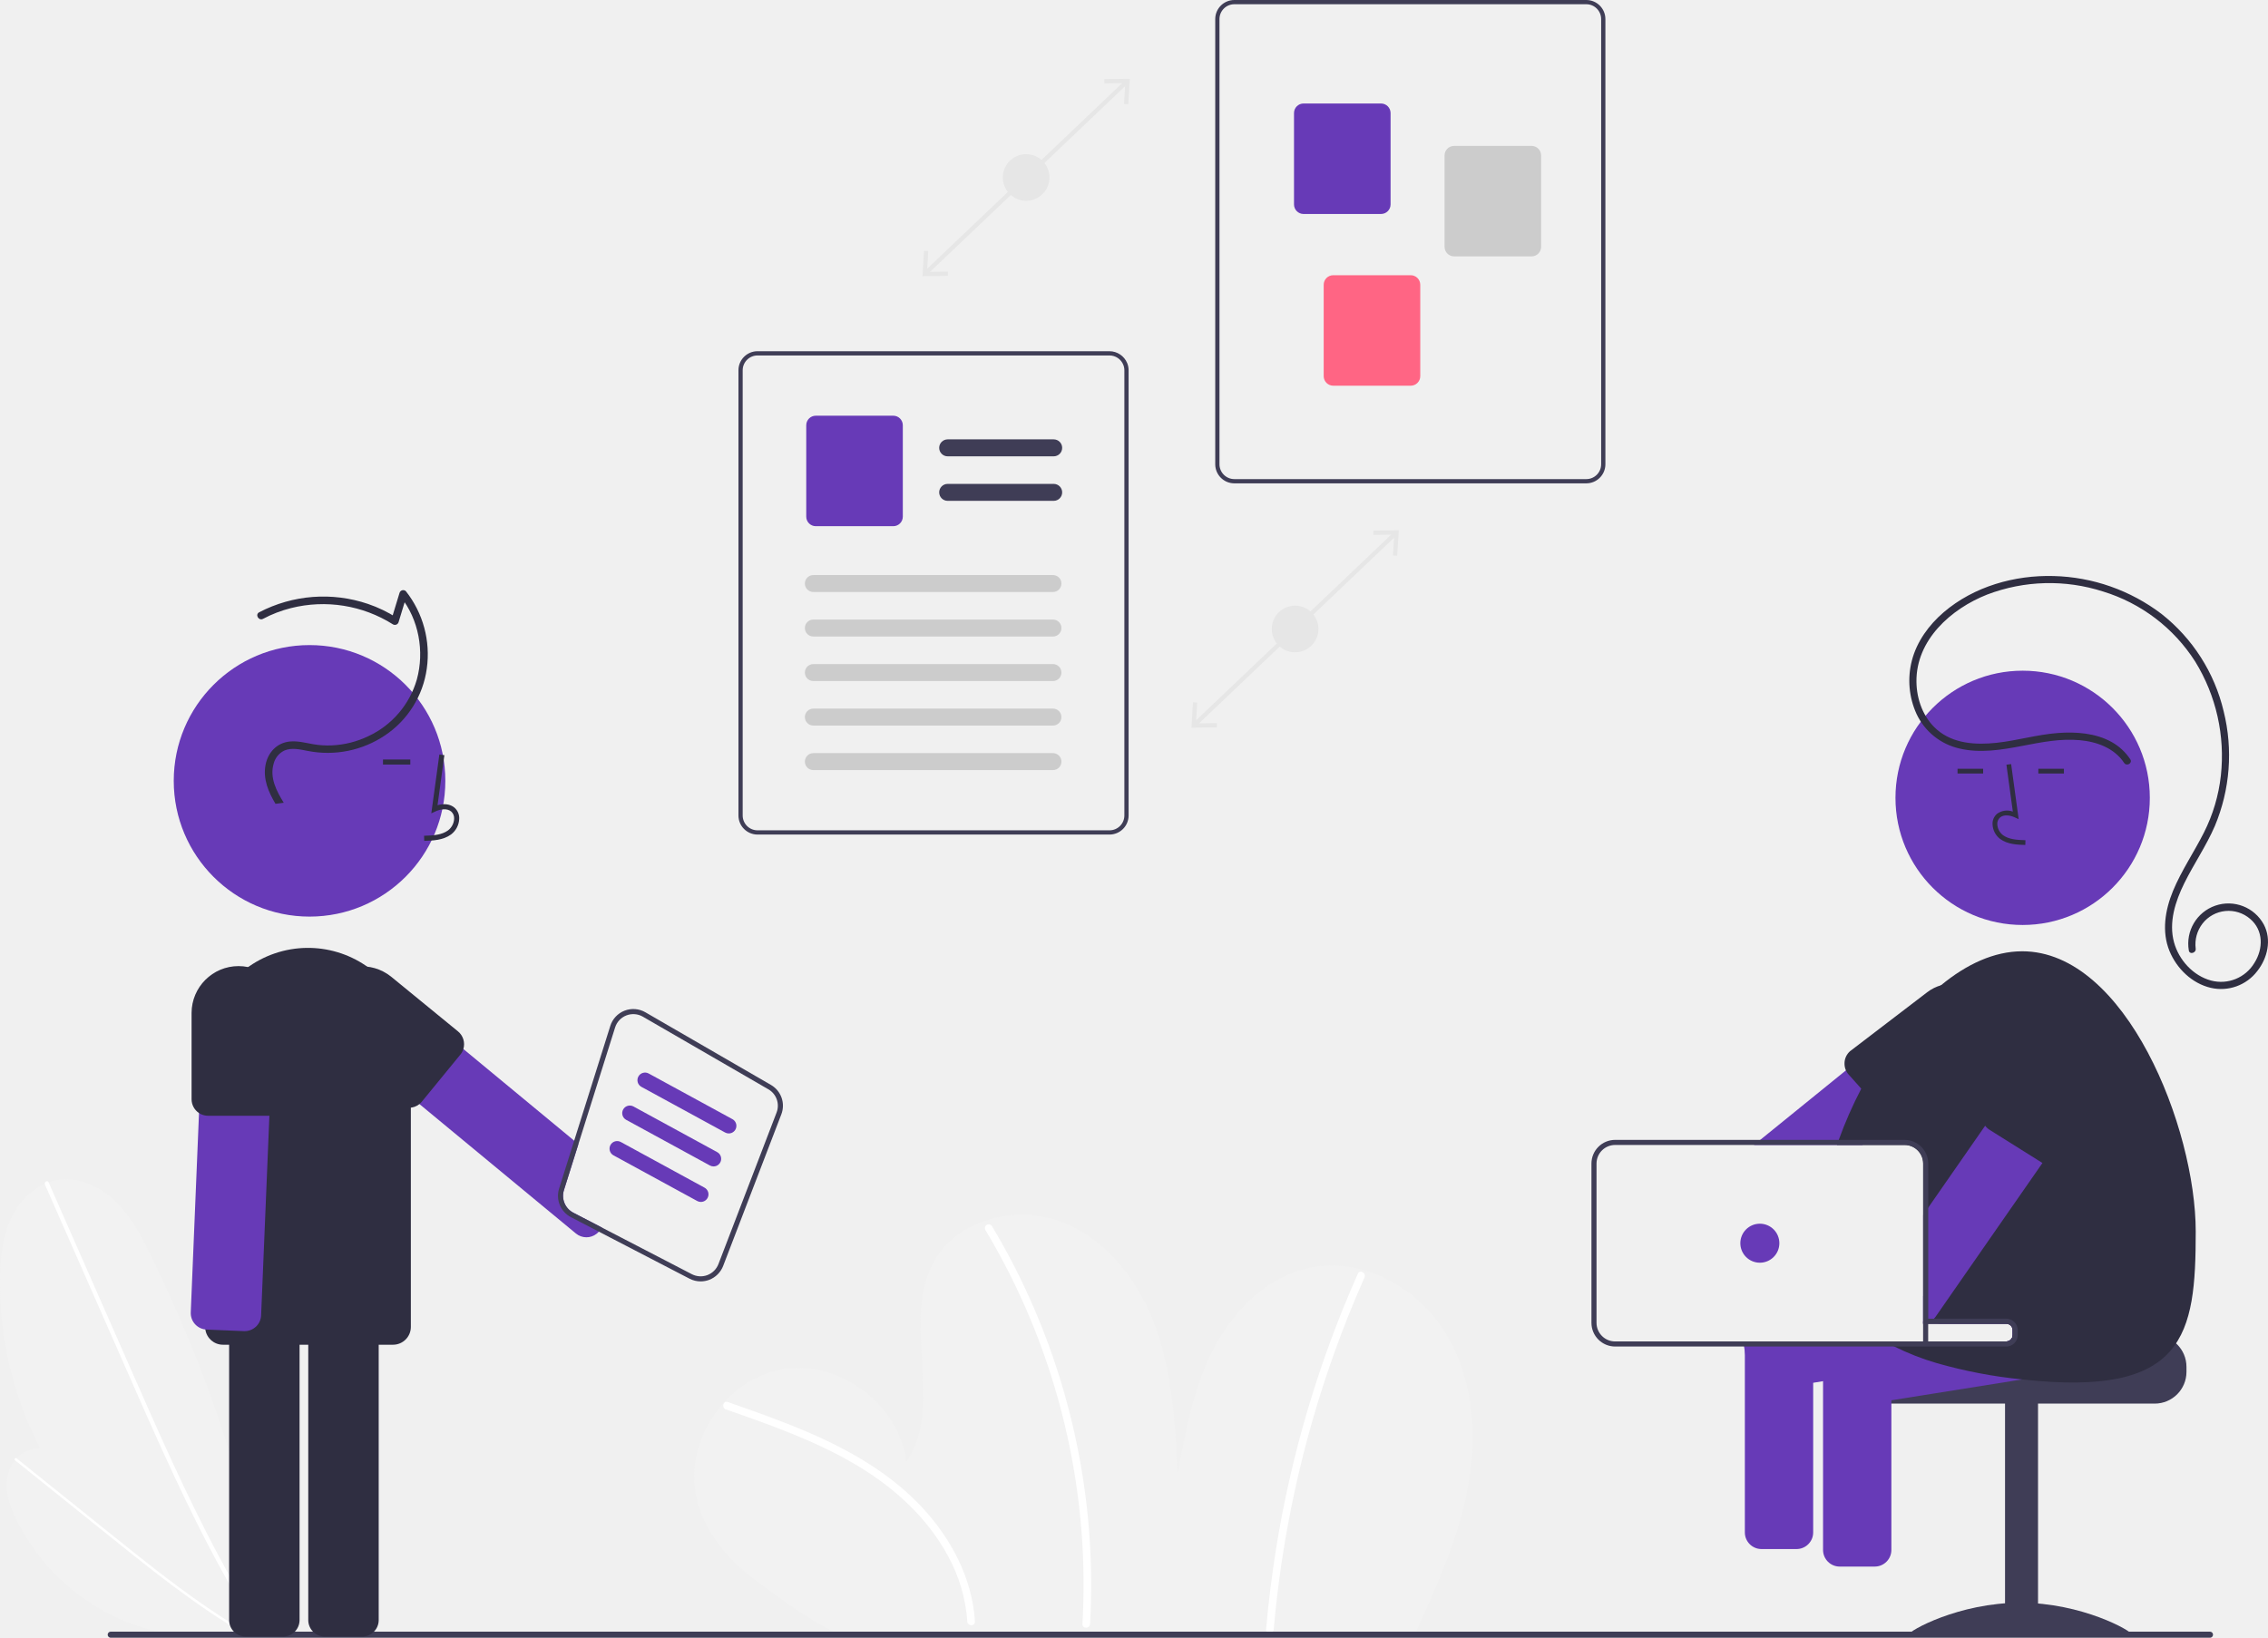
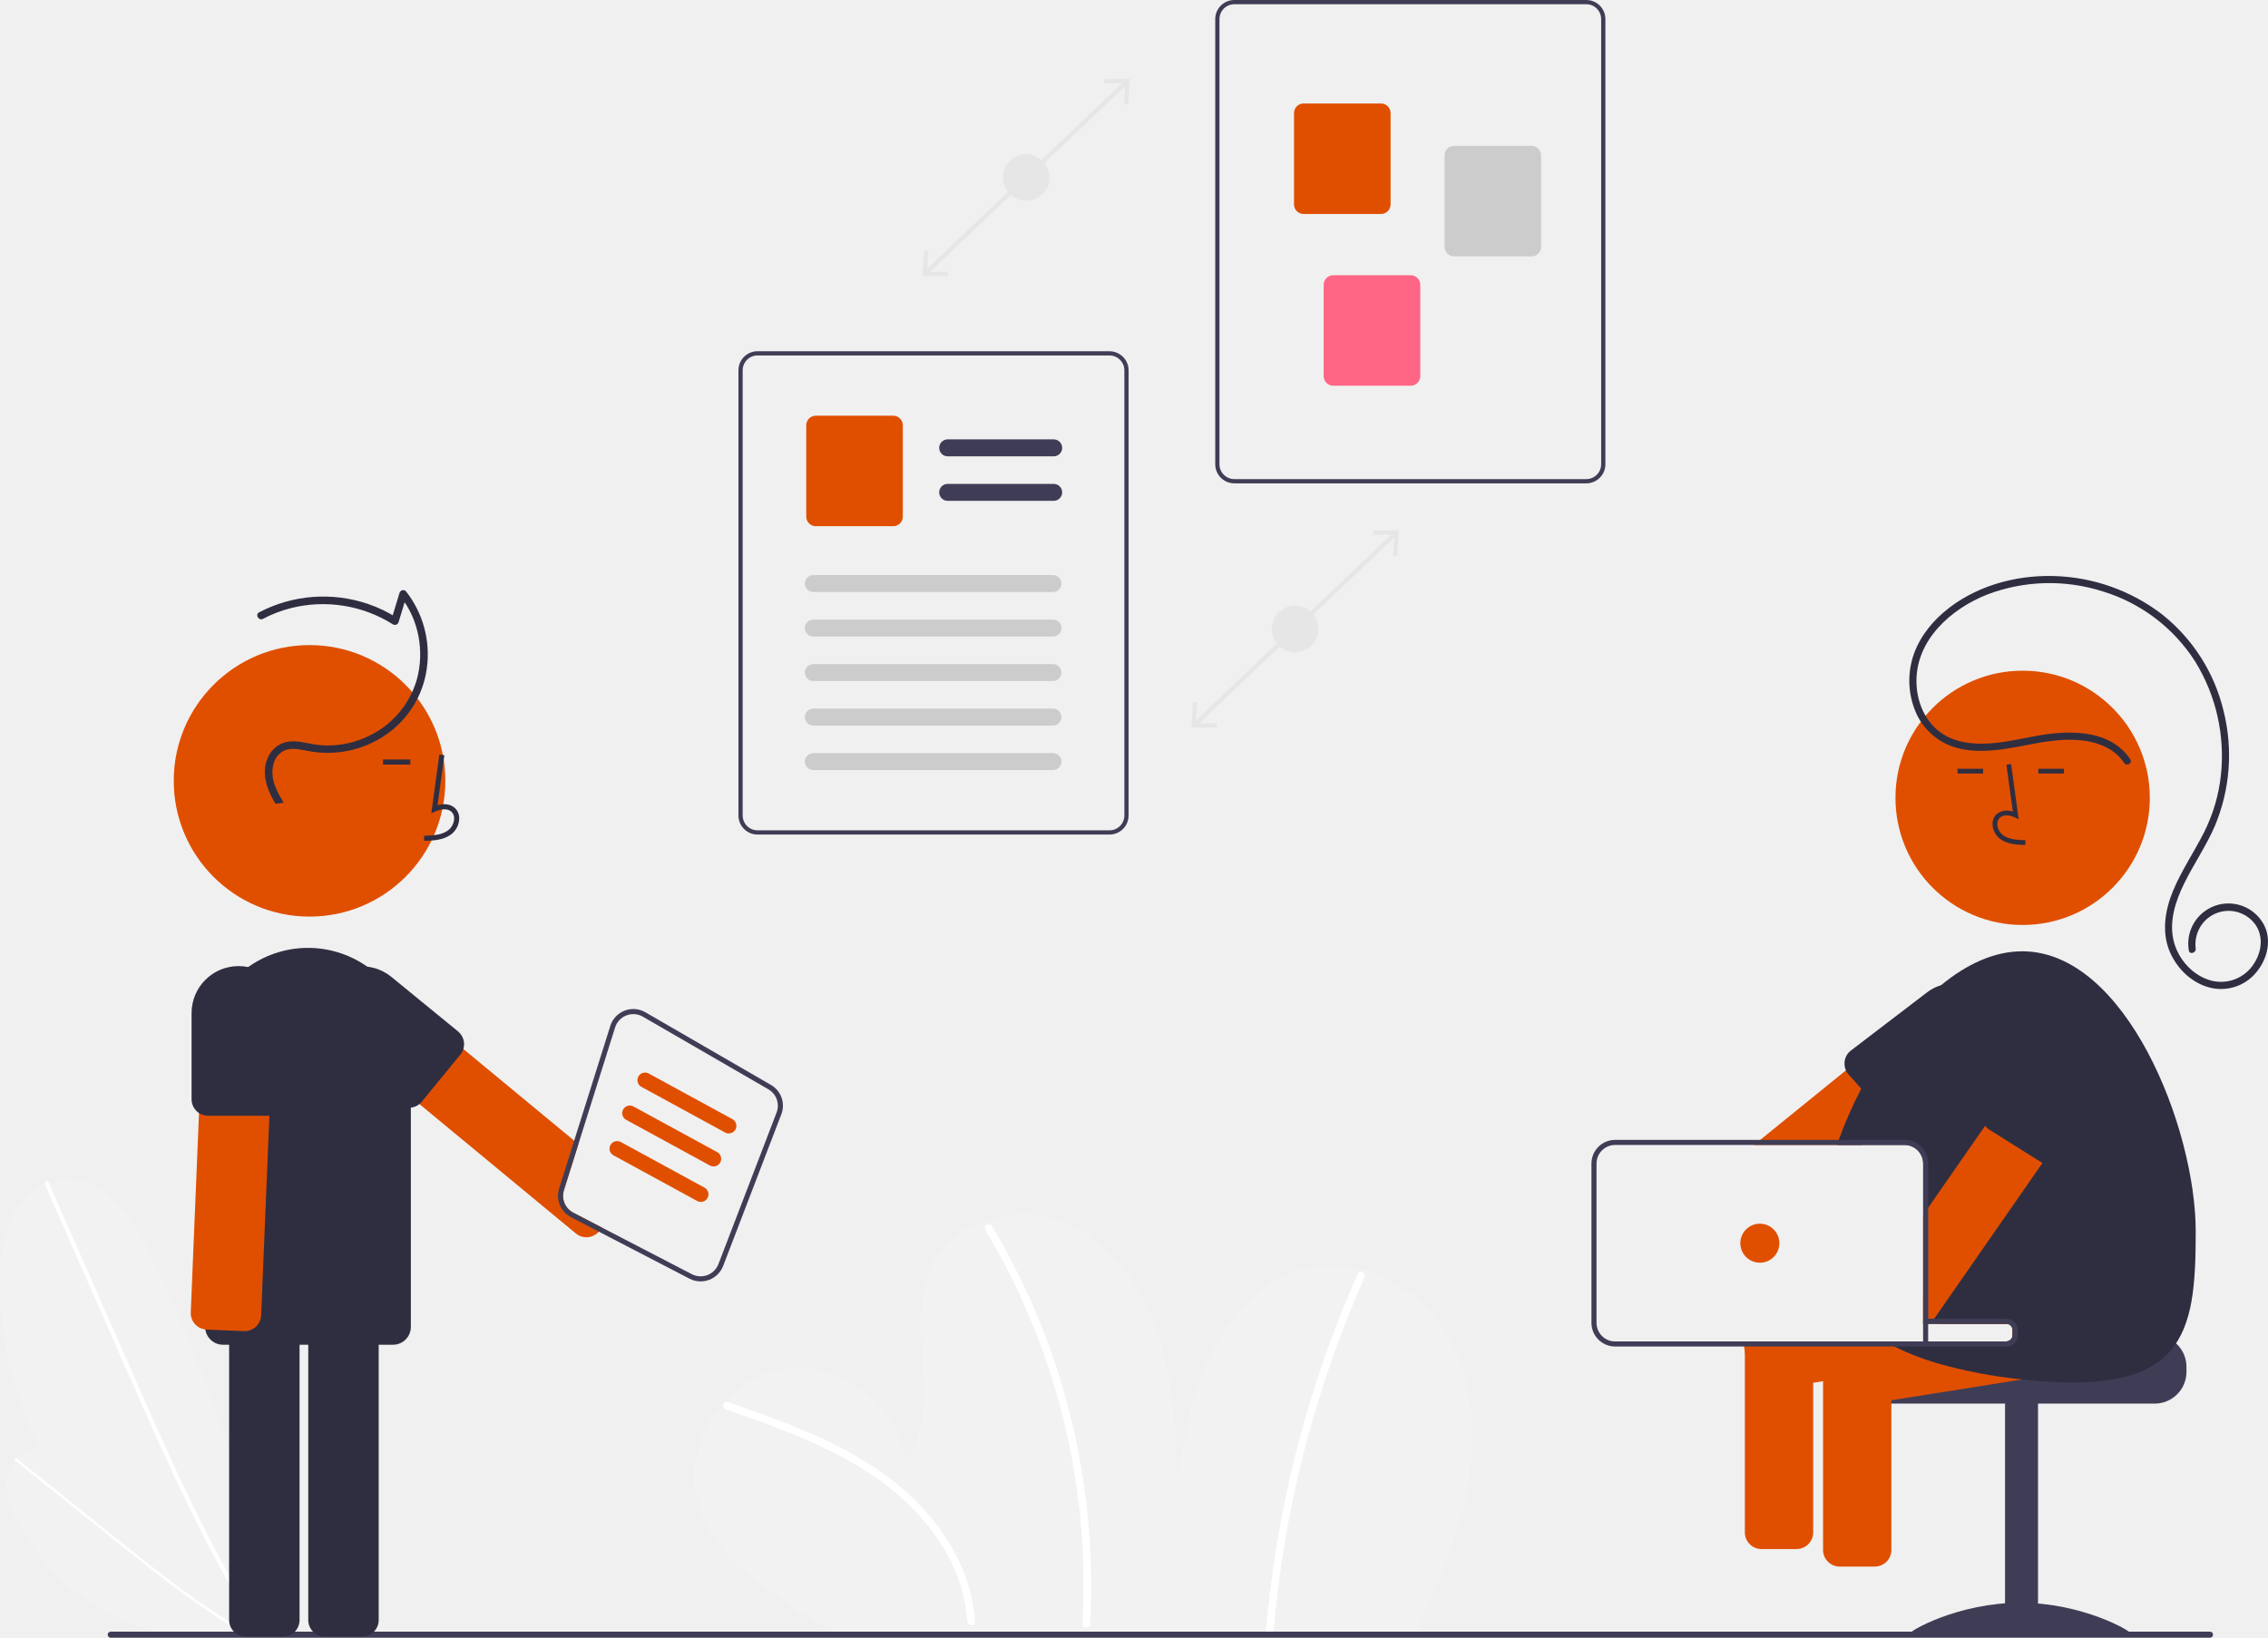
<svg xmlns="http://www.w3.org/2000/svg" data-name="Layer 1" width="893.867" height="645.616" viewBox="0 0 893.867 645.616">
  <path d="M710.155,772.465c8.799-19.006,17.592-38.294,21.411-58.887s2.216-42.943-8.721-60.804-32.473-29.974-53.024-25.936c-16.879,3.316-30.433,16.611-38.369,31.873s-11.12,32.476-14.207,49.399c-.997-19.226-2.054-38.761-8.44-56.922s-18.962-35.086-36.886-42.114-41.239-1.501-50.685,15.273c-13.308,23.633,4.338,56.782-10.965,79.175-2.625-22.462-26.114-40.208-48.439-36.596s-39.019,27.861-34.426,50.004c2.733,13.176,11.723,24.383,22.47,32.48s23.248,17.481,35.614,22.788Z" transform="translate(-153.0666 -127.1921)" fill="#f2f2f2" />
  <path d="M439.126,682.795c17.733,6.198,35.63,12.467,51.819,22.158,14.51,8.685,27.43,20.379,35.59,35.354a62.871,62.871,0,0,1,7.777,26.122c.118,1.918,3.119,1.931,3,0-1.049-17.079-9.372-32.708-20.897-45.068-12.636-13.552-29.011-22.808-45.917-29.989-10.024-4.258-20.297-7.877-30.574-11.469-1.826-.638-2.611,2.259-.798,2.893Z" transform="translate(-153.0666 -127.1921)" fill="#fff" />
  <path d="M541.412,612.051a270.255,270.255,0,0,1,25.994,57.706,273.524,273.524,0,0,1,11.99,62.141,270.113,270.113,0,0,1,.286,35.505c-.111,1.929,2.889,1.922,3,0a273.671,273.671,0,0,0-3.846-63.747,276.936,276.936,0,0,0-18.413-61.145,270.011,270.011,0,0,0-16.42-31.974,1.501,1.501,0,0,0-2.59,1.514Z" transform="translate(-153.0666 -127.1921)" fill="#fff" />
  <path d="M688.244,629.284a437.368,437.368,0,0,0-32.262,108.527q-2.53,15.767-3.917,31.688c-.168,1.923,2.833,1.912,3,0a435.796,435.796,0,0,1,24.009-109.369q5.341-14.875,11.76-29.332c.777-1.749-1.808-3.277-2.59-1.514Z" transform="translate(-153.0666 -127.1921)" fill="#fff" />
  <path d="M259.136,770.221A141.781,141.781,0,0,1,153.083,630.827c.122-7.912.954-15.99,4.28-23.17s9.504-13.39,17.232-15.091c8.434-1.857,17.333,1.939,23.619,7.861s10.406,13.736,14.198,21.495c22.838,46.734,40.189,96.88,46.686,148.488Z" transform="translate(-153.0666 -127.1921)" fill="#f2f2f2" />
  <path d="M170.768,594.124l16.006,36.367,16.006,36.367c5.069,11.518,10.129,23.04,15.368,34.482,5.194,11.341,10.565,22.603,16.295,33.684,5.722,11.065,11.804,21.949,18.405,32.515q1.233,1.974,2.49,3.932c.58.904,2.03.065,1.446-.845-6.728-10.488-12.927-21.305-18.742-32.324-5.821-11.03-11.261-22.257-16.5-33.574-5.267-11.377-10.332-22.847-15.383-34.321q-7.975-18.117-15.948-36.235l-16.006-36.367-1.992-4.526c-.433-.984-1.876-.133-1.446.845Z" transform="translate(-153.0666 -127.1921)" fill="#fff" />
  <path d="M252.459,770.473a82.967,82.967,0,0,1-92.692-43.741c-2.073-4.141-3.822-8.559-4.033-13.185s1.319-9.518,4.872-12.487c3.877-3.241,9.523-3.673,14.385-2.295s9.111,4.322,13.174,7.327c24.473,18.098,47.02,39.449,64.325,64.489Z" transform="translate(-153.0666 -127.1921)" fill="#f2f2f2" />
  <path d="M159.041,702.903l18.128,14.56,18.128,14.56c5.741,4.611,11.479,9.228,17.288,13.753,5.758,4.486,11.587,8.883,17.554,13.089,5.958,4.2,12.054,8.209,18.333,11.913q1.173.692,2.354,1.369c.545.313,1.072-.514.523-.829-6.324-3.629-12.463-7.572-18.457-11.722-6-4.155-11.855-8.516-17.63-12.977-5.806-4.485-11.532-9.072-17.252-13.666q-9.032-7.253-18.062-14.507L161.819,703.886l-2.256-1.812c-.491-.394-1.01.438-.523.829Z" transform="translate(-153.0666 -127.1921)" fill="#fff" />
  <path d="M1024.033,772.808h-827.294a1.191,1.191,0,1,1,0-2.381h827.294a1.191,1.191,0,1,1,0,2.381Z" transform="translate(-153.0666 -127.1921)" fill="#3f3d56" />
  <path d="M1002.3,653.515H946.29a2.501,2.501,0,0,1-2.5,2.5h-54.98a12.86,12.86,0,0,0-2.11,2,12.41,12.41,0,0,0-2.9,8v2a12.505,12.505,0,0,0,12.5,12.5h106a12.511,12.511,0,0,0,12.5-12.5v-2A12.517,12.517,0,0,0,1002.3,653.515Z" transform="translate(-153.0666 -127.1921)" fill="#3f3d56" />
  <rect x="790.228" y="552.827" width="13" height="92" fill="#3f3d56" />
  <path d="M993.295,771.562c0,1.405-19.699.543-44,.543s-44,.861-44-.543,19.699-12.543,44-12.543S993.295,770.158,993.295,771.562Z" transform="translate(-153.0666 -127.1921)" fill="#3f3d56" />
-   <path d="M999.85,656.395l-2.18-13.64a6.574,6.574,0,0,0-7.52-5.45l-22.49,3.59-38.52,6.15-12.53,2H943.79a2.501,2.501,0,0,1,2.5,2.5v1.97a2.501,2.501,0,0,1-2.5,2.5H874.62a6.332,6.332,0,0,0-2.43,2,6.487,6.487,0,0,0-1.24,4.96l.62,3.88.75,4.71.81,5.06a6.561,6.561,0,0,0,7.5,5.44l17.87-2.85,51.54-8.23,44.36-7.08A6.587,6.587,0,0,0,999.85,656.395Z" transform="translate(-153.0666 -127.1921)" fill="#673ab7" />
-   <path d="M897.13,658.015a6.356,6.356,0,0,0-2.53-2H875.48a6.321,6.321,0,0,0-2.54,2,6.465,6.465,0,0,0-1.37,3.99v76.21a6.56,6.56,0,0,0,6.55,6.55H891.95a6.559,6.559,0,0,0,6.55-6.55v-76.21A6.484,6.484,0,0,0,897.13,658.015Z" transform="translate(-153.0666 -127.1921)" fill="#673ab7" />
-   <path d="M938.75,528.215l-.13-.17-8.58-10.57a6.315,6.315,0,0,0-1.63-1.43,4.813,4.813,0,0,0-1.06-.54,6.3,6.3,0,0,0-1.71-.42,6.648,6.648,0,0,0-1.18-.02.032.032,0,0,0-.02.01,6.485,6.485,0,0,0-3.62,1.44l-17.61,14.28-22.63,18.36-33.77,27.4-2.46,2h42.73l2.47-2,8.17-6.63.58-.46,39.46-32.01.03-.02a6.457,6.457,0,0,0,1.87-2.45,6.599,6.599,0,0,0,.52-1.97A6.501,6.501,0,0,0,938.75,528.215Z" transform="translate(-153.0666 -127.1921)" fill="#673ab7" />
+   <path d="M999.85,656.395l-2.18-13.64a6.574,6.574,0,0,0-7.52-5.45l-22.49,3.59-38.52,6.15-12.53,2H943.79a2.501,2.501,0,0,1,2.5,2.5v1.97a2.501,2.501,0,0,1-2.5,2.5H874.62a6.332,6.332,0,0,0-2.43,2,6.487,6.487,0,0,0-1.24,4.96l.62,3.88.75,4.71.81,5.06a6.561,6.561,0,0,0,7.5,5.44l17.87-2.85,51.54-8.23,44.36-7.08A6.587,6.587,0,0,0,999.85,656.395Z" transform="translate(-153.0666 -127.1921)" fill="#E04F00" />
+   <path d="M897.13,658.015a6.356,6.356,0,0,0-2.53-2H875.48a6.321,6.321,0,0,0-2.54,2,6.465,6.465,0,0,0-1.37,3.99v76.21a6.56,6.56,0,0,0,6.55,6.55H891.95a6.559,6.559,0,0,0,6.55-6.55v-76.21A6.484,6.484,0,0,0,897.13,658.015Z" transform="translate(-153.0666 -127.1921)" fill="#E04F00" />
+   <path d="M938.75,528.215l-.13-.17-8.58-10.57a6.315,6.315,0,0,0-1.63-1.43,4.813,4.813,0,0,0-1.06-.54,6.3,6.3,0,0,0-1.71-.42,6.648,6.648,0,0,0-1.18-.02.032.032,0,0,0-.02.01,6.485,6.485,0,0,0-3.62,1.44l-17.61,14.28-22.63,18.36-33.77,27.4-2.46,2h42.73l2.47-2,8.17-6.63.58-.46,39.46-32.01.03-.02a6.457,6.457,0,0,0,1.87-2.45,6.599,6.599,0,0,0,.52-1.97A6.501,6.501,0,0,0,938.75,528.215Z" transform="translate(-153.0666 -127.1921)" fill="#E04F00" />
  <path d="M938.62,528.045a16.303,16.303,0,0,0-3.56-7.3,16.118,16.118,0,0,0-6.65-4.7c-.4-.15-.79-.29-1.19-.4a17.148,17.148,0,0,0-2.76-.58.032.032,0,0,0-.02.01,16.314,16.314,0,0,0-11.8,3.26l-30.46,23.28a6.462,6.462,0,0,0-2.15,4.57,6.633,6.633,0,0,0,.55,2.97c.1.21.21.42.33.62a5.756,5.756,0,0,0,.84,1.12l4.88,5.48,11.35,12.73.32.36.73.83a6.549,6.549,0,0,0,9.27.41l26.27-28.22a16.214,16.214,0,0,0,3.19-5.03A16.466,16.466,0,0,0,938.62,528.045Z" transform="translate(-153.0666 -127.1921)" fill="#2f2e41" />
-   <circle cx="797.167" cy="314.521" r="50.122" fill="#673ab7" />
-   <path d="M969.03,649.495l-1.37-8.6-.81-5.05a6.563,6.563,0,0,0-7.51-5.44l-36.43,5.81-9.88,1.58-2,.32v10.93H943.79a2.501,2.501,0,0,1,2.5,2.5v1.97a2.501,2.501,0,0,1-2.5,2.5H840.12c0,.02.01.04.01.06l.62,3.88,1.56,9.76a6.561,6.561,0,0,0,7.5,5.44l17.87-2.85,3.89-.62.75-.12,26.18-4.18,17.81-2.85,28.26-4.51.42-.07,18.59-2.96A6.568,6.568,0,0,0,969.03,649.495Z" transform="translate(-153.0666 -127.1921)" fill="#673ab7" />
+   <circle cx="797.167" cy="314.521" r="50.122" fill="#E04F00" />
+   <path d="M969.03,649.495l-1.37-8.6-.81-5.05a6.563,6.563,0,0,0-7.51-5.44l-36.43,5.81-9.88,1.58-2,.32v10.93H943.79a2.501,2.501,0,0,1,2.5,2.5v1.97a2.501,2.501,0,0,1-2.5,2.5H840.12c0,.02.01.04.01.06l.62,3.88,1.56,9.76a6.561,6.561,0,0,0,7.5,5.44l17.87-2.85,3.89-.62.75-.12,26.18-4.18,17.81-2.85,28.26-4.51.42-.07,18.59-2.96A6.568,6.568,0,0,0,969.03,649.495Z" transform="translate(-153.0666 -127.1921)" fill="#E04F00" />
  <path d="M1018.45,612.715c0,40.86-4.15,65.3-68.15,58.3-.09-.01-.17-.02-.26-.03a190.03,190.03,0,0,1-33.73-6.45,100.174,100.174,0,0,1-16.64-6.52c-1.26-.64-2.47-1.31-3.66-2H943.79a2.501,2.501,0,0,0,2.5-2.5v-1.97a2.501,2.501,0,0,0-2.5-2.5H911.03v-63.16a7.341,7.341,0,0,0-7.33-7.33H877.05c.23-.66.46-1.33.71-2a163.829,163.829,0,0,1,8.87-20.18,153.933,153.933,0,0,1,16.58-25.58,106.531,106.531,0,0,1,14.84-15.19c10.03-8.28,20.95-13.4,32.03-13.4C990.94,502.205,1018.45,571.855,1018.45,612.715Z" transform="translate(-153.0666 -127.1921)" fill="#2f2e41" />
  <path d="M951.287,460.289l.052-1.873c-3.485-.097-6.557-.316-8.865-2.002a5.758,5.758,0,0,1-2.23-4.241,3.291,3.291,0,0,1,1.08-2.711c1.532-1.294,3.998-.875,5.795-.051l1.55.711-2.972-21.718-1.856.254,2.528,18.474a6.612,6.612,0,0,0-6.254.9,5.124,5.124,0,0,0-1.742,4.207,7.616,7.616,0,0,0,2.997,5.688C944.335,460.095,948.189,460.203,951.287,460.289Z" transform="translate(-153.0666 -127.1921)" fill="#2f2e41" />
  <rect x="771.509" y="303.059" width="10.088" height="1.873" fill="#2f2e41" />
  <rect x="803.351" y="303.059" width="10.088" height="1.873" fill="#2f2e41" />
  <path d="M990.235,427.941c-3.898-5.868-10.757-8.355-17.521-8.96-7.613-.681-14.969.787-22.402,2.213-8.18,1.57-16.838,3.038-25.081,1.054a24.725,24.725,0,0,1-16.807-13.578,31.627,31.627,0,0,1-1.841-21.089c1.932-7.479,6.726-14.06,12.538-19.031,11.863-10.145,27.916-14.705,43.356-14.275a73.301,73.301,0,0,1,42.494,14.942,69.019,69.019,0,0,1,24.485,38.371,71.952,71.952,0,0,1-3.484,45.257c-3.379,7.838-8.265,14.904-12.036,22.545-3.511,7.114-6.215,15.385-4.03,23.32,1.917,6.963,7.544,13.149,14.609,15.039a15.342,15.342,0,0,0,17.06-6.965c3.532-5.569,3.616-12.863-1.686-17.36a13.016,13.016,0,0,0-18.777,1.874,13.398,13.398,0,0,0-2.68,9.823c.261,1.769-2.446,2.532-2.709.747a15.849,15.849,0,0,1,29.55-10.234c3.198,6.012,1.472,13.264-2.587,18.404a17.938,17.938,0,0,1-18.289,6.577c-7.389-1.706-13.434-7.579-16.276-14.481-3.165-7.683-1.715-16.257,1.37-23.712,3.335-8.059,8.287-15.287,12.203-23.053a65.656,65.656,0,0,0,6.662-22.432,70.98,70.98,0,0,0-10.123-44.96,65.97,65.97,0,0,0-36.336-27.615,68.944,68.944,0,0,0-45.621,1.206c-14.276,5.625-28.061,17.883-27.896,34.347.071,7.033,2.681,14.205,8.068,18.896,6.438,5.606,15.402,6.085,23.494,5.21,8.144-.88,16.053-3.259,24.232-3.866,7.114-.528,14.789.021,21.142,3.555a21.138,21.138,0,0,1,7.343,6.812c1.003,1.51-1.429,2.919-2.426,1.418Z" transform="translate(-153.0666 -127.1921)" fill="#2f2e41" />
-   <path d="M980.03,542.545l-3.97-2.76-7.39-5.13a6.564,6.564,0,0,0-9.12,1.65l-24.09,34.67-22.43,32.28-2,2.88v42.91H911.21a6.531,6.531,0,0,0,4.09-2,5.831,5.831,0,0,0,.63-.77l6.98-10.06,17.25-24.83,17.88-25.72,1.7-2.45,21.92-31.55a5.682,5.682,0,0,0,.33-.52,5.269,5.269,0,0,0,.27-.53A6.55,6.55,0,0,0,980.03,542.545Z" transform="translate(-153.0666 -127.1921)" fill="#673ab7" />
+   <path d="M980.03,542.545l-3.97-2.76-7.39-5.13a6.564,6.564,0,0,0-9.12,1.65l-24.09,34.67-22.43,32.28-2,2.88v42.91H911.21a6.531,6.531,0,0,0,4.09-2,5.831,5.831,0,0,0,.63-.77l6.98-10.06,17.25-24.83,17.88-25.72,1.7-2.45,21.92-31.55a5.682,5.682,0,0,0,.33-.52,5.269,5.269,0,0,0,.27-.53A6.55,6.55,0,0,0,980.03,542.545Z" transform="translate(-153.0666 -127.1921)" fill="#E04F00" />
  <path d="M980.1,528.825a16.088,16.088,0,0,0-2.22-1.22,16.359,16.359,0,0,0-19.98,5.16l-22.76,30.86a6.525,6.525,0,0,0,2.18,9.04l20.72,13,.26.16,1.04.65a6.573,6.573,0,0,0,9.01-2.2l16.07-31.9.27-.53.01-.01.99-1.99A16.363,16.363,0,0,0,980.1,528.825Z" transform="translate(-153.0666 -127.1921)" fill="#2f2e41" />
-   <path d="M840.75,656.015v75.29a6.559,6.559,0,0,0,6.55,6.55h13.83a6.56,6.56,0,0,0,6.55-6.55v-75.29Z" transform="translate(-153.0666 -127.1921)" fill="#673ab7" />
+   <path d="M840.75,656.015v75.29a6.559,6.559,0,0,0,6.55,6.55h13.83a6.56,6.56,0,0,0,6.55-6.55v-75.29Z" transform="translate(-153.0666 -127.1921)" fill="#E04F00" />
  <path d="M943.79,647.045H913.03v-61.16a9.34,9.34,0,0,0-9.33-9.33H789.63a9.342,9.342,0,0,0-9.34,9.33v62.8a9.342,9.342,0,0,0,9.34,9.33H943.79c.16,0,.31-.01.46-.02.14-.01.28-.04.42-.06a4.516,4.516,0,0,0,3.62-4.42v-1.97A4.5,4.5,0,0,0,943.79,647.045Zm0,8.97H789.63a7.343,7.343,0,0,1-7.34-7.33v-62.8a7.343,7.343,0,0,1,7.34-7.33H903.7a7.341,7.341,0,0,1,7.33,7.33v63.16H943.79a2.501,2.501,0,0,1,2.5,2.5v1.97A2.501,2.501,0,0,1,943.79,656.015Z" transform="translate(-153.0666 -127.1921)" fill="#3f3d56" />
-   <circle cx="693.595" cy="490.094" r="7.69" fill="#673ab7" />
-   <circle cx="121.996" cy="307.821" r="53.519" fill="#673ab7" />
+   <circle cx="693.595" cy="490.094" r="7.69" fill="#E04F00" />
+   <circle cx="121.996" cy="307.821" r="53.519" fill="#E04F00" />
  <path d="M264.63,636.345H249.87a6.506,6.506,0,0,0-6.5,6.5v123.01a6.506,6.506,0,0,0,6.5,6.5h14.76a6.506,6.506,0,0,0,6.5-6.5v-123.01A6.506,6.506,0,0,0,264.63,636.345Z" transform="translate(-153.0666 -127.1921)" fill="#2f2e41" />
  <path d="M295.82,636.345H281.06a6.506,6.506,0,0,0-6.5,6.5v123.01a6.506,6.506,0,0,0,6.5,6.5h14.76a6.5,6.5,0,0,0,6.5-6.5v-123.01A6.5,6.5,0,0,0,295.82,636.345Z" transform="translate(-153.0666 -127.1921)" fill="#2f2e41" />
  <path d="M306.51,516.595a40.533,40.533,0,0,0-72.59,24.77v108.94a5.36,5.36,0,0,0,.08.99,6.996,6.996,0,0,0,6.92,6.01h67.07a7.014,7.014,0,0,0,7-7v-108.94A40.251,40.251,0,0,0,306.51,516.595Z" transform="translate(-153.0666 -127.1921)" fill="#2f2e41" />
  <path d="M320.258,458.671l-.056-2c3.721-.104,7.001-.337,9.466-2.138a6.148,6.148,0,0,0,2.381-4.528,3.514,3.514,0,0,0-1.153-2.895c-1.636-1.382-4.269-.935-6.188-.055l-1.655.759,3.173-23.19,1.981.271-2.699,19.727c2.607-.767,5.023-.437,6.678.961a5.471,5.471,0,0,1,1.86,4.492,8.133,8.133,0,0,1-3.2,6.073C327.681,458.463,323.565,458.579,320.258,458.671Z" transform="translate(-153.0666 -127.1921)" fill="#2f2e41" />
  <rect x="150.942" y="299.405" width="10.771" height="2" fill="#2f2e41" />
-   <path d="M259.37,518.135a6.451,6.451,0,0,0-4.52-2.09l-11.63-.48-3.11-.13a6.51,6.51,0,0,0-6.77,6.22l-1.84,44.32-3.25,78.59a6.511,6.511,0,0,0,5.75,6.73c.16.02.31.03.47.04l8.9.37,5.85.24a6.469,6.469,0,0,0,1.4-.09,6.535,6.535,0,0,0,3.27-1.62,6.45,6.45,0,0,0,2.09-4.52l.39-9.37,2.87-69.31,1.84-44.23A6.498,6.498,0,0,0,259.37,518.135Z" transform="translate(-153.0666 -127.1921)" fill="#673ab7" />
+   <path d="M259.37,518.135a6.451,6.451,0,0,0-4.52-2.09l-11.63-.48-3.11-.13a6.51,6.51,0,0,0-6.77,6.22l-1.84,44.32-3.25,78.59a6.511,6.511,0,0,0,5.75,6.73c.16.02.31.03.47.04l8.9.37,5.85.24a6.469,6.469,0,0,0,1.4-.09,6.535,6.535,0,0,0,3.27-1.62,6.45,6.45,0,0,0,2.09-4.52l.39-9.37,2.87-69.31,1.84-44.23A6.498,6.498,0,0,0,259.37,518.135Z" transform="translate(-153.0666 -127.1921)" fill="#E04F00" />
  <path d="M250.85,508.435a18.089,18.089,0,0,0-3.78-.39,18.522,18.522,0,0,0-18.5,18.5v34a6.528,6.528,0,0,0,2.93,5.43,6.406,6.406,0,0,0,2.42.96,6.229,6.229,0,0,0,1.15.11h24a.92.92,0,0,0,.17-.01,6.496,6.496,0,0,0,6.33-6.49v-34A18.529,18.529,0,0,0,250.85,508.435Z" transform="translate(-153.0666 -127.1921)" fill="#2f2e41" />
-   <path d="M379.03,605.265a7.484,7.484,0,0,1-3.7-8.91l5.69-18.11-1.66-1.38-43.67-36.13-29.18-24.14-3.55-2.94a6.499,6.499,0,0,0-9.15.86l-9.41,11.38a6.488,6.488,0,0,0,.86,9.15l29.73,24.6,3.38,2.79,61.67,51.02a6.493,6.493,0,0,0,8.15.12,5.89,5.89,0,0,0,.88-.85,1.38,1.38,0,0,0,.12-.13l1.19-1.44Z" transform="translate(-153.0666 -127.1921)" fill="#673ab7" />
+   <path d="M379.03,605.265a7.484,7.484,0,0,1-3.7-8.91l5.69-18.11-1.66-1.38-43.67-36.13-29.18-24.14-3.55-2.94a6.499,6.499,0,0,0-9.15.86l-9.41,11.38a6.488,6.488,0,0,0,.86,9.15l29.73,24.6,3.38,2.79,61.67,51.02a6.493,6.493,0,0,0,8.15.12,5.89,5.89,0,0,0,.88-.85,1.38,1.38,0,0,0,.12-.13l1.19-1.44Z" transform="translate(-153.0666 -127.1921)" fill="#E04F00" />
  <path d="M333.59,533.795l-26.31-21.53a18.501,18.501,0,0,0-23.44,28.63l26.31,21.53a6.496,6.496,0,0,0,8.22.01,5.387,5.387,0,0,0,.93-.92L334.5,542.945a6.427,6.427,0,0,0,1.19-2.21A6.535,6.535,0,0,0,333.59,533.795Z" transform="translate(-153.0666 -127.1921)" fill="#2f2e41" />
  <path d="M261.645,444.075c-2.787-4.656-4.968-9.786-3.933-15.302.924-4.926,4.469-8.762,9.567-9.266,3.07-.303,6.125.516,9.123,1.05a34.246,34.246,0,0,0,7.448.482,36.994,36.994,0,0,0,14.451-3.664,35.469,35.469,0,0,0,19.056-22.331c3.042-11.074.783-23.649-6.44-32.663l2.507-.662-3.264,10.724a1.515,1.515,0,0,1-2.204.896,51.664,51.664,0,0,0-40.201-6.427,48.947,48.947,0,0,0-11.031,4.243c-1.704.906-3.221-1.683-1.514-2.59a54.697,54.697,0,0,1,42.915-3.288,52.214,52.214,0,0,1,11.345,5.472l-2.204.896,3.264-10.724a1.512,1.512,0,0,1,2.507-.662,40.207,40.207,0,0,1,8.241,30.483,37.94,37.94,0,0,1-16.429,26.319,40.458,40.458,0,0,1-30.554,6.142c-2.936-.564-6.265-1.372-9.146-.143a7.9,7.9,0,0,0-4.234,5.208c-1.632,5.531,1.145,10.784,3.982,15.383Z" transform="translate(-153.0666 -127.1921)" fill="#2f2e41" />
  <path d="M456.89,554.875l-49.47-28.63a9.503,9.503,0,0,0-13.82,5.37l-14.24,45.25-5.94,18.89a9.483,9.483,0,0,0,4.69,11.28l10.96,5.69,35.76,18.55a9.478,9.478,0,0,0,4.38,1.07,9.655,9.655,0,0,0,3.3-.59l.07-.03a9.55,9.55,0,0,0,5.5-5.48L461,566.495A9.459,9.459,0,0,0,456.89,554.875Zm2.24,10.91-22.92,59.75a7.529,7.529,0,0,1-4.35,4.32l-.05.02a7.532,7.532,0,0,1-6.06-.37l-35.37-18.35-11.35-5.89a7.484,7.484,0,0,1-3.7-8.91l5.69-18.11,14.48-46.03a7.517,7.517,0,0,1,10.91-4.24l49.47,28.63A7.47,7.47,0,0,1,459.13,565.785Z" transform="translate(-153.0666 -127.1921)" fill="#3f3d56" />
-   <path d="M440.292,574.019a2.99,2.99,0,0,1-1.434-.367l-33-18a3,3,0,0,1,2.873-5.268l33,18a3,3,0,0,1-1.439,5.634Z" transform="translate(-153.0666 -127.1921)" fill="#673ab7" />
-   <path d="M434.292,587.019a2.99,2.99,0,0,1-1.434-.367l-33-18a3,3,0,0,1,2.873-5.268l33,18a3,3,0,0,1-1.439,5.634Z" transform="translate(-153.0666 -127.1921)" fill="#673ab7" />
-   <path d="M429.292,601.019a2.99,2.99,0,0,1-1.434-.367l-33-18a3,3,0,0,1,2.873-5.268l33,18a3,3,0,0,1-1.439,5.634Z" transform="translate(-153.0666 -127.1921)" fill="#673ab7" />
+   <path d="M440.292,574.019a2.99,2.99,0,0,1-1.434-.367l-33-18a3,3,0,0,1,2.873-5.268l33,18a3,3,0,0,1-1.439,5.634Z" transform="translate(-153.0666 -127.1921)" fill="#E04F00" />
+   <path d="M434.292,587.019a2.99,2.99,0,0,1-1.434-.367l-33-18a3,3,0,0,1,2.873-5.268l33,18a3,3,0,0,1-1.439,5.634Z" transform="translate(-153.0666 -127.1921)" fill="#E04F00" />
+   <path d="M429.292,601.019a2.99,2.99,0,0,1-1.434-.367l-33-18a3,3,0,0,1,2.873-5.268l33,18a3,3,0,0,1-1.439,5.634Z" transform="translate(-153.0666 -127.1921)" fill="#E04F00" />
  <path d="M778.266,317.735H639.537a7.53,7.53,0,0,1-7.521-7.521v-175.5a7.53,7.53,0,0,1,7.521-7.521H778.266a7.53,7.53,0,0,1,7.521,7.521v175.5A7.53,7.53,0,0,1,778.266,317.735ZM639.537,128.863a5.857,5.857,0,0,0-5.85,5.85v175.5a5.857,5.857,0,0,0,5.85,5.85H778.266a5.857,5.857,0,0,0,5.85-5.85v-175.5a5.857,5.857,0,0,0-5.85-5.85Z" transform="translate(-153.0666 -127.1921)" fill="#3f3d56" />
-   <path d="M697.361,211.55h-30.537a3.765,3.765,0,0,1-3.761-3.761V171.754a3.765,3.765,0,0,1,3.761-3.761h30.537a3.765,3.765,0,0,1,3.761,3.761v36.036A3.765,3.765,0,0,1,697.361,211.55Z" transform="translate(-153.0666 -127.1921)" fill="#673ab7" />
+   <path d="M697.361,211.55h-30.537a3.765,3.765,0,0,1-3.761-3.761V171.754a3.765,3.765,0,0,1,3.761-3.761h30.537a3.765,3.765,0,0,1,3.761,3.761v36.036A3.765,3.765,0,0,1,697.361,211.55Z" transform="translate(-153.0666 -127.1921)" fill="#E04F00" />
  <path d="M756.697,228.265h-30.537a3.765,3.765,0,0,1-3.761-3.761V188.468a3.765,3.765,0,0,1,3.761-3.761h30.537a3.765,3.765,0,0,1,3.761,3.761v36.036A3.765,3.765,0,0,1,756.697,228.265Z" transform="translate(-153.0666 -127.1921)" fill="#ccc" />
  <path d="M709.061,279.243h-30.537a3.765,3.765,0,0,1-3.761-3.761V239.447a3.765,3.765,0,0,1,3.761-3.761h30.537a3.765,3.765,0,0,1,3.761,3.761v36.036A3.765,3.765,0,0,1,709.061,279.243Z" transform="translate(-153.0666 -127.1921)" fill="#ff6584" />
  <path d="M597.305,270.299a7.602,7.602,0,0,0-6.95-4.65h-138.73a7.524,7.524,0,0,0-7.52,7.52v175.5a7.524,7.524,0,0,0,7.52,7.52h138.73a7.53,7.53,0,0,0,7.52-7.52v-175.5A7.383,7.383,0,0,0,597.305,270.299Zm-1.1,178.37a5.857,5.857,0,0,1-5.85,5.85h-138.73a5.851,5.851,0,0,1-5.85-5.85v-175.5a5.858,5.858,0,0,1,5.85-5.85h138.73a5.879,5.879,0,0,1,5.43,3.68,6.493,6.493,0,0,1,.22.66,5.795,5.795,0,0,1,.2,1.51Z" transform="translate(-153.0666 -127.1921)" fill="#3f3d56" />
  <path d="M568.35,307.085H526.564a3.343,3.343,0,1,1,0-6.686h41.786a3.343,3.343,0,0,1,0,6.686Z" transform="translate(-153.0666 -127.1921)" fill="#3f3d56" />
  <path d="M568.35,324.635H526.564a3.343,3.343,0,1,1,0-6.686h41.786a3.343,3.343,0,1,1,0,6.686Z" transform="translate(-153.0666 -127.1921)" fill="#3f3d56" />
-   <path d="M505.124,334.628h-30.537a3.765,3.765,0,0,1-3.761-3.761V294.831a3.765,3.765,0,0,1,3.761-3.761h30.537a3.765,3.765,0,0,1,3.761,3.761v36.036A3.765,3.765,0,0,1,505.124,334.628Z" transform="translate(-153.0666 -127.1921)" fill="#673ab7" />
+   <path d="M505.124,334.628h-30.537a3.765,3.765,0,0,1-3.761-3.761V294.831a3.765,3.765,0,0,1,3.761-3.761h30.537a3.765,3.765,0,0,1,3.761,3.761v36.036A3.765,3.765,0,0,1,505.124,334.628Z" transform="translate(-153.0666 -127.1921)" fill="#E04F00" />
  <path d="M568.06,360.571H473.624a3.343,3.343,0,1,1,0-6.686h94.436a3.343,3.343,0,0,1,0,6.686Z" transform="translate(-153.0666 -127.1921)" fill="#ccc" />
  <path d="M568.06,378.121H473.624a3.343,3.343,0,1,1,0-6.686h94.436a3.343,3.343,0,0,1,0,6.686Z" transform="translate(-153.0666 -127.1921)" fill="#ccc" />
  <path d="M568.06,395.671H473.624a3.343,3.343,0,1,1,0-6.686h94.436a3.343,3.343,0,0,1,0,6.686Z" transform="translate(-153.0666 -127.1921)" fill="#ccc" />
  <path d="M568.06,413.221H473.624a3.343,3.343,0,1,1,0-6.686h94.436a3.343,3.343,0,0,1,0,6.686Z" transform="translate(-153.0666 -127.1921)" fill="#ccc" />
  <path d="M568.06,430.771H473.624a3.343,3.343,0,1,1,0-6.686h94.436a3.343,3.343,0,0,1,0,6.686Z" transform="translate(-153.0666 -127.1921)" fill="#ccc" />
  <rect x="608.895" y="374.318" width="109.196" height="1.672" transform="translate(-228.792 433.7569) rotate(-43.59326)" fill="#e6e6e6" />
  <polygon points="469.569 286.858 479.607 286.74 479.589 285.067 471.347 285.166 471.851 276.94 470.181 276.839 469.569 286.858" fill="#e6e6e6" />
  <polygon points="551.281 209.063 550.671 219.083 549.001 218.983 549.504 210.756 541.263 210.855 541.245 209.183 551.281 209.063" fill="#e6e6e6" />
  <circle cx="510.426" cy="247.962" r="9.193" fill="#e6e6e6" />
  <rect x="502.895" y="196.318" width="109.196" height="1.672" transform="translate(-135.2841 311.5833) rotate(-43.59326)" fill="#e6e6e6" />
  <polygon points="363.569 108.858 373.607 108.74 373.589 107.067 365.347 107.166 365.851 98.94 364.181 98.839 363.569 108.858" fill="#e6e6e6" />
  <polygon points="445.281 31.063 444.671 41.083 443.001 40.983 443.504 32.756 435.263 32.855 435.245 31.183 445.281 31.063" fill="#e6e6e6" />
  <circle cx="404.426" cy="69.962" r="9.193" fill="#e6e6e6" />
  <rect x="757.933" y="520.913" width="2" height="9" fill="#3f3d56" />
</svg>
